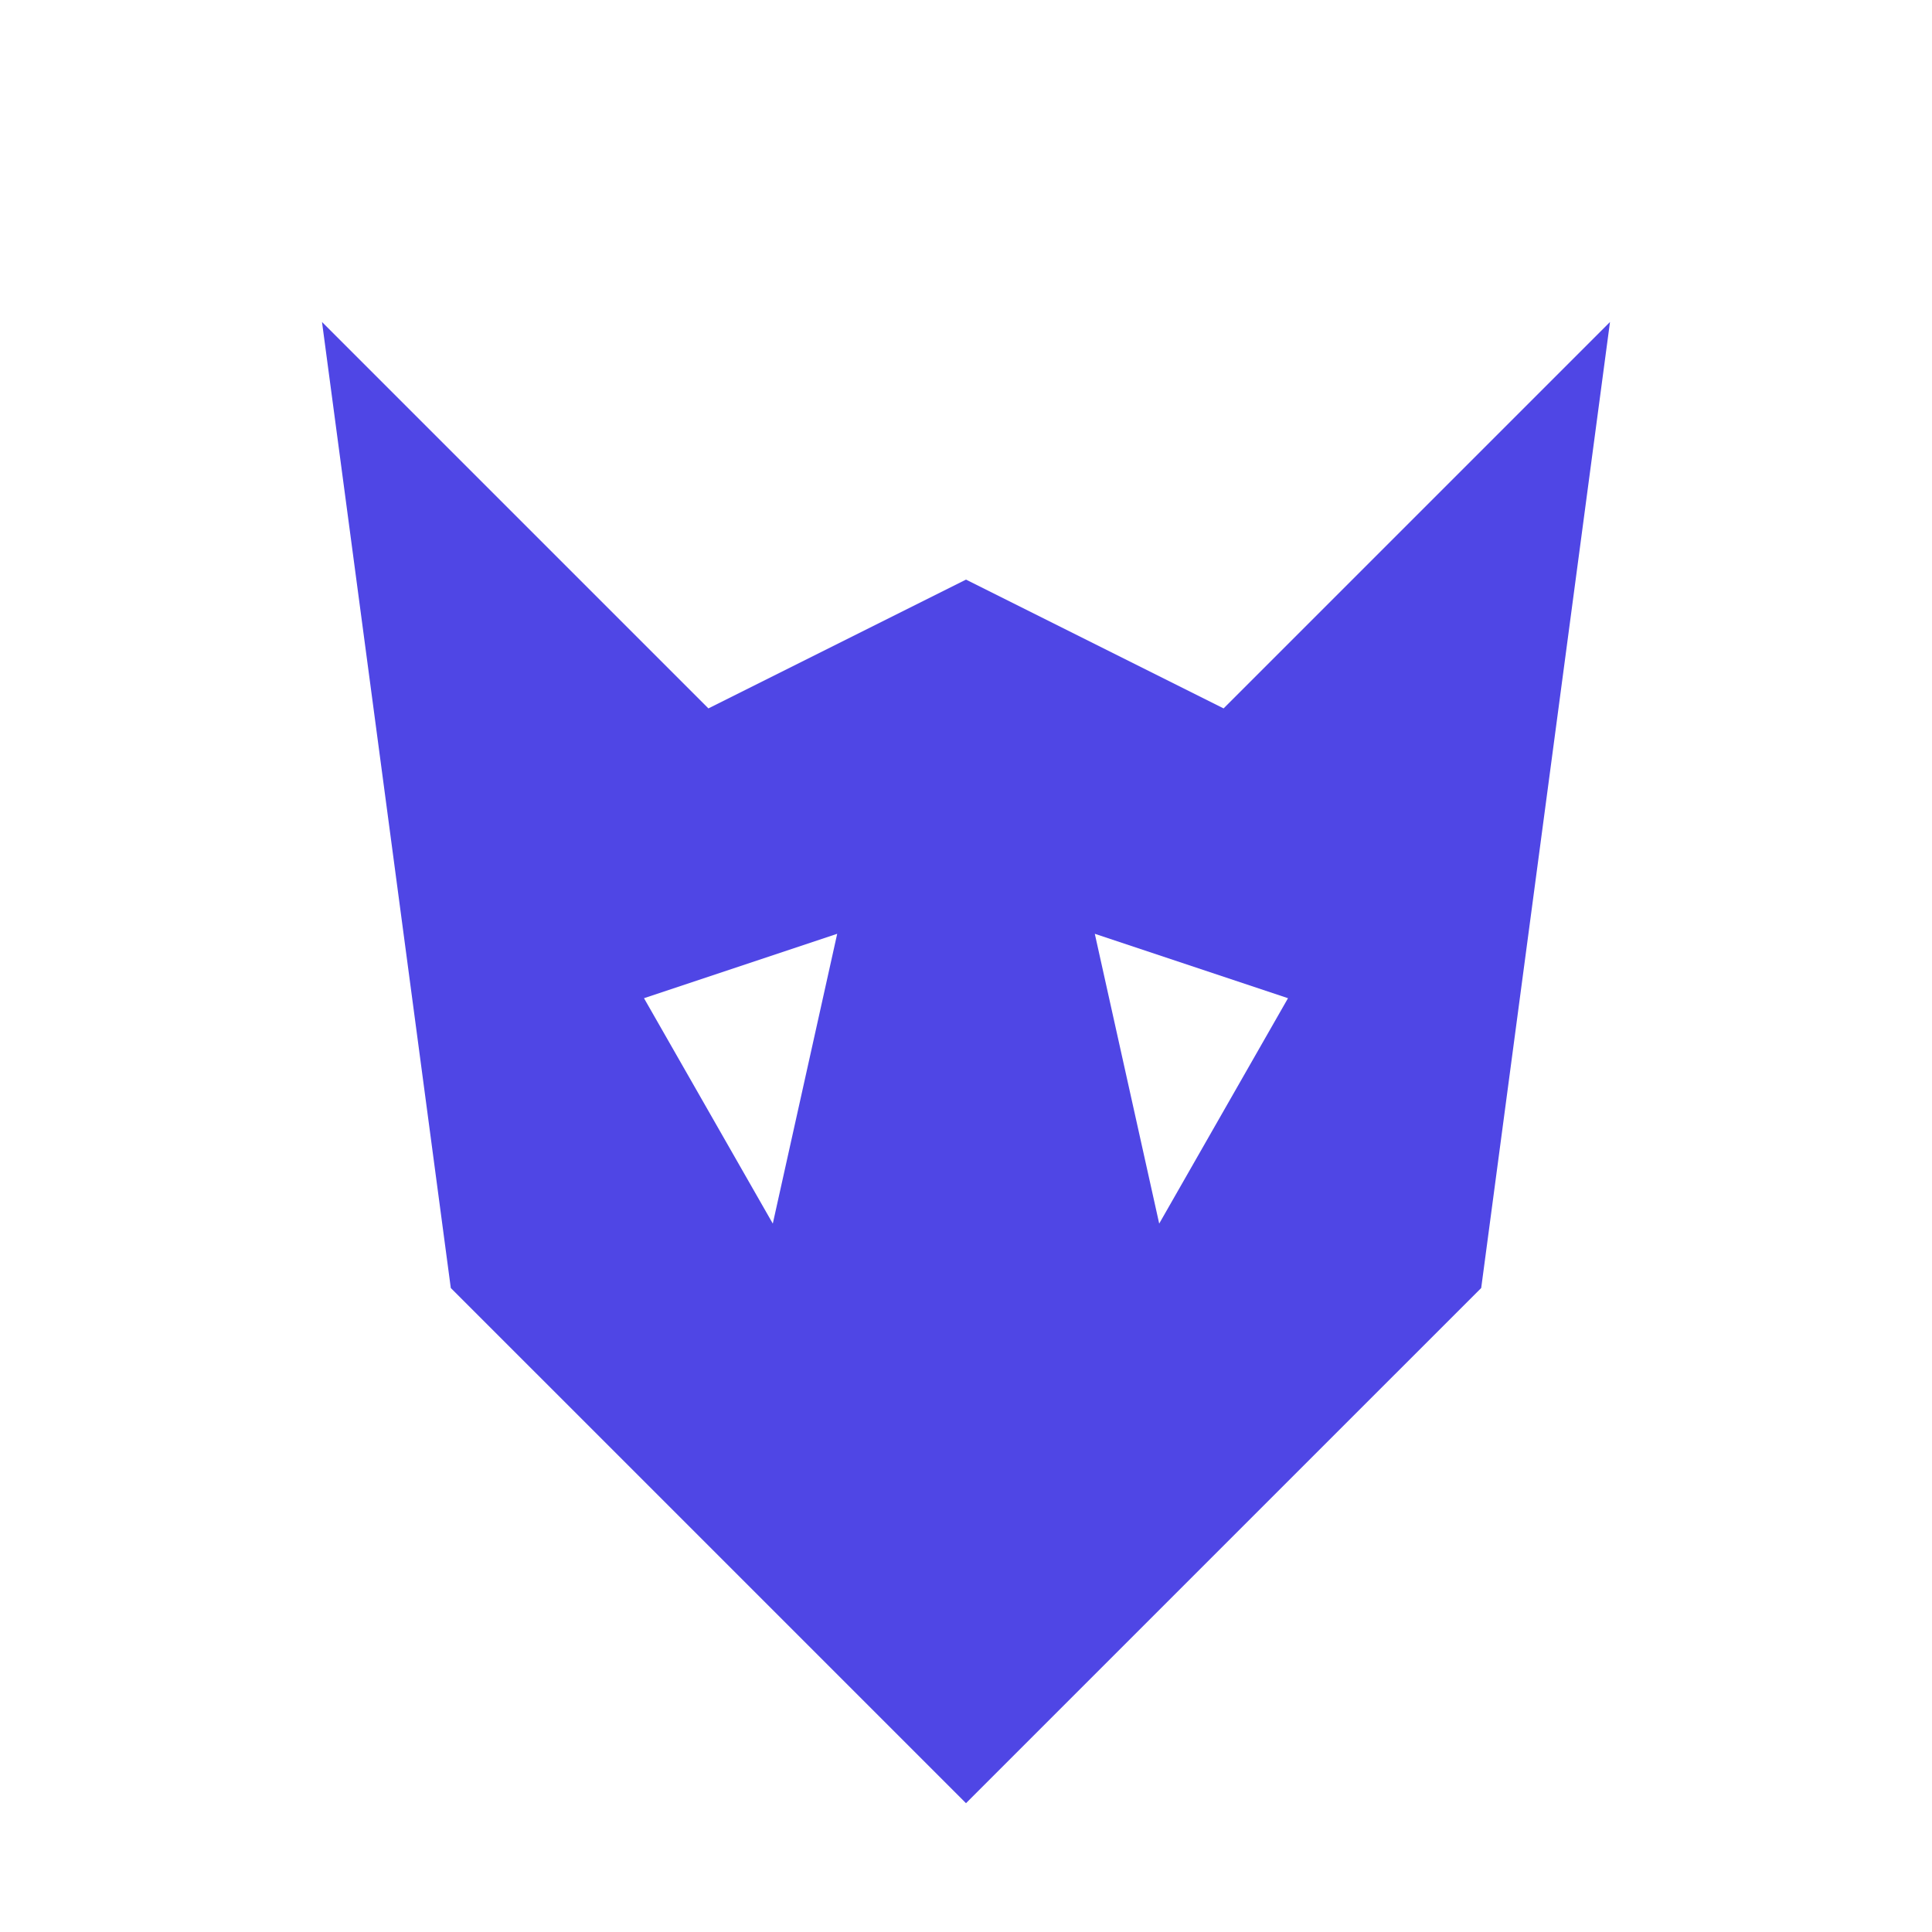
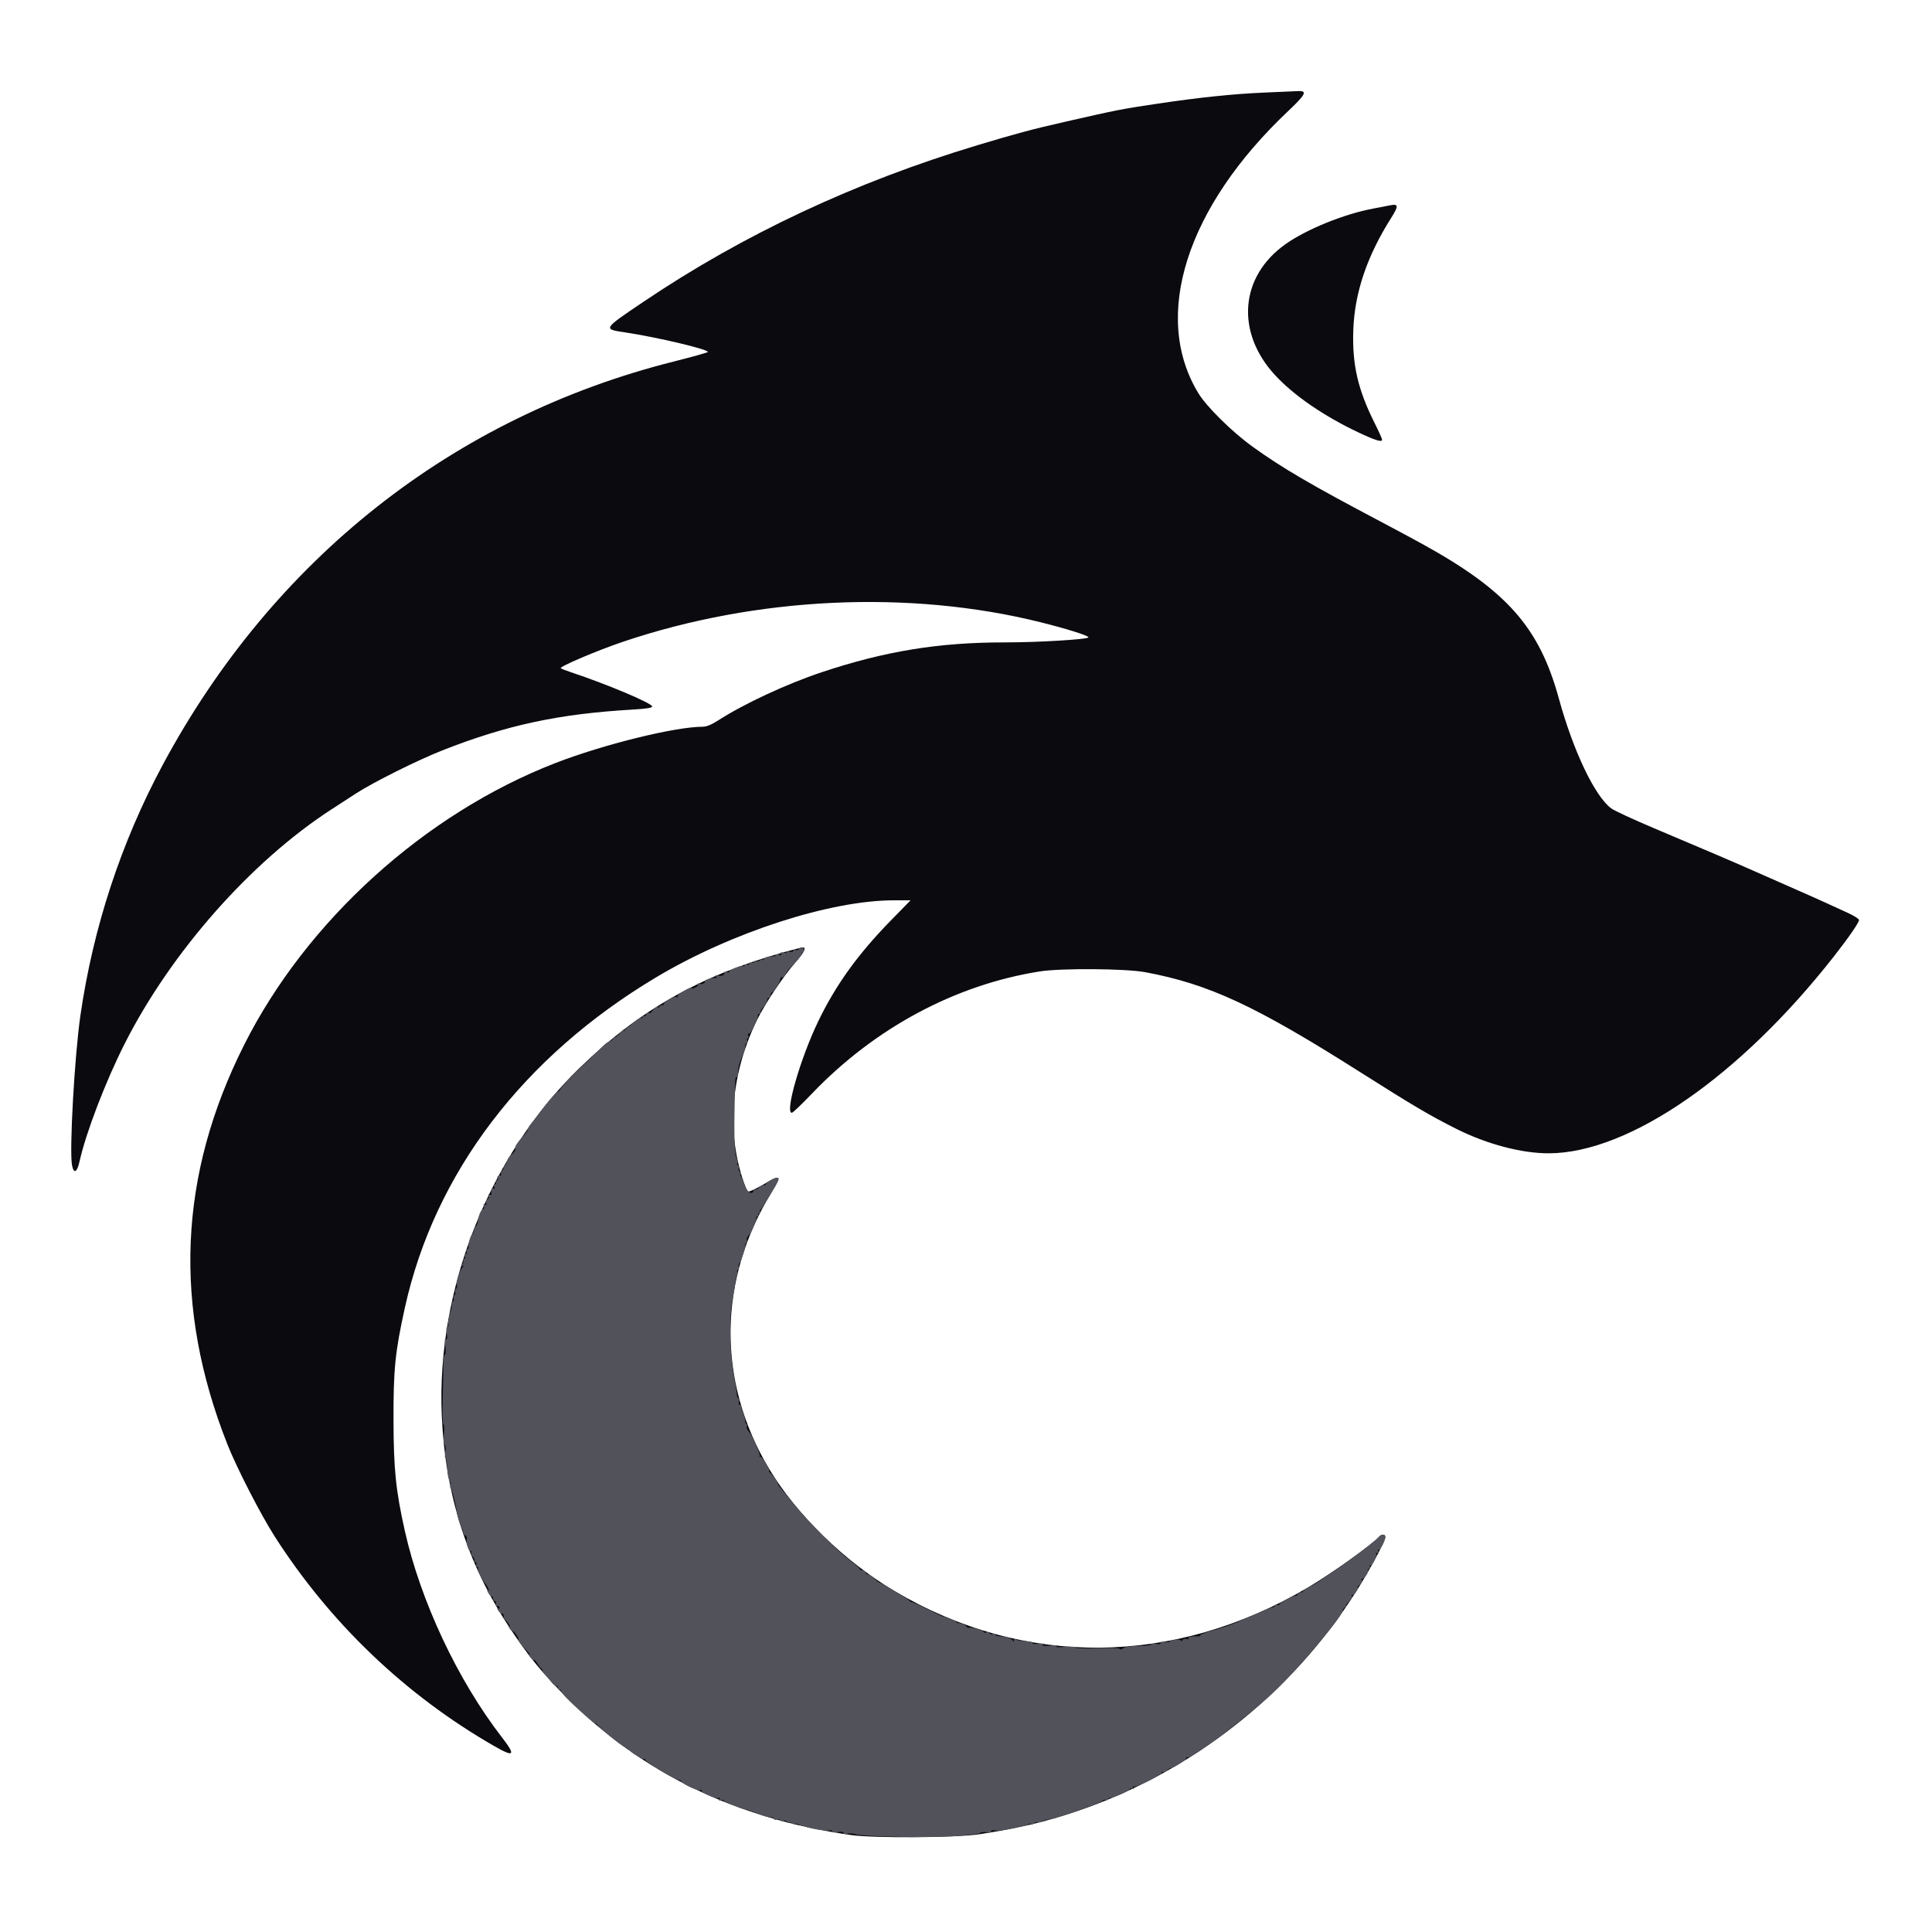
- <svg xmlns="http://www.w3.org/2000/svg" viewBox="0 0 60 60">
-   <path fill-rule="evenodd" fill="#4f46e5" d="M30 56 L14 40 L10 10 L22 22 L30 18 L38 22 L50 10 L46 40 Z M20 31 L26 29 L24 38 Z M40 31 L34 29 L36 38 Z" />
+ <svg xmlns="http://www.w3.org/2000/svg" viewBox="0 0 1191 1191">
+   <path fill="#0a0a0f" d="M 779.500 57.063 C 759.489 57.949, 739.874 59.996, 713 64 C 691.458 67.210, 688.264 67.837, 656.500 75.096 C 635.477 79.900, 627.180 82.119, 602.500 89.537 C 527.244 112.159, 458.095 144.590, 396.500 186.153 C 371.555 202.985, 371.637 202.851, 385.146 204.872 C 405.250 207.881, 437.826 215.625, 436.307 217.035 C 435.863 217.447, 426.275 220.110, 415 222.953 C 279.249 257.181, 168.283 344.834, 100.301 471.538 C 74.639 519.366, 57.383 571.909, 49.572 626 C 45.949 651.085, 42.692 709.215, 44.399 718.314 C 45.429 723.801, 47.488 722.870, 48.961 716.250 C 52.972 698.229, 65.141 666.483, 76.990 643.130 C 105.533 586.876, 154.586 531.277, 204 499.171 C 208.675 496.133, 215.510 491.692, 219.188 489.302 C 229.940 482.316, 257.341 468.631, 272.646 462.605 C 312.494 446.915, 344.559 440.045, 390.250 437.407 C 398.577 436.926, 402 436.366, 402 435.487 C 402 433.514, 373.954 421.697, 352 414.420 C 348.975 413.417, 346.141 412.306, 345.702 411.950 C 344.564 411.028, 368.058 401.021, 384 395.637 C 466.301 367.843, 560.534 363.435, 641.500 383.593 C 657.440 387.562, 671 391.827, 671 392.873 C 671 394.149, 639.944 396.035, 619.222 396.017 C 578.723 395.983, 545.476 401.415, 506.399 414.451 C 485.002 421.589, 458.343 434.005, 442.688 444.123 C 438.660 446.727, 435.551 448, 433.223 448 C 416.213 448, 372.139 458.865, 342.390 470.391 C 261.979 501.547, 189.055 567.547, 150.567 644 C 110.005 724.572, 106.604 805.460, 140.205 890.439 C 145.895 904.830, 160.702 933.669, 169.285 947.078 C 203.561 1000.626, 249.978 1044.970, 304.598 1076.348 C 317.109 1083.535, 318.167 1082.300, 309.310 1070.853 C 282.194 1035.810, 259.246 986.979, 249.565 943.722 C 243.989 918.808, 242.658 905.812, 242.576 875.500 C 242.491 844.097, 243.587 833.281, 249.623 806 C 267.968 723.079, 322.481 651.440, 404.500 602.466 C 450.985 574.710, 511.884 555, 551.161 555 L 561.335 555 549.354 567.250 C 528.802 588.262, 515.168 607.202, 504.277 629.866 C 493.336 652.633, 483.730 686, 488.115 686 C 488.729 686, 494.239 680.755, 500.360 674.345 C 539.099 633.779, 588.825 607.084, 641 598.843 C 654.101 596.773, 693.948 597.062, 706 599.314 C 745.374 606.670, 773.944 619.971, 839 661.236 C 870.852 681.440, 881.804 687.897, 897.861 695.940 C 916.733 705.393, 938.190 711.042, 954.926 710.965 C 1004.310 710.738, 1072.640 663.491, 1130.595 589.500 C 1139.719 577.851, 1146 568.740, 1146 567.154 C 1146 566.462, 1142.963 564.511, 1139.250 562.819 C 1135.537 561.127, 1129.575 558.396, 1126 556.751 C 1122.425 555.105, 1113.875 551.293, 1107 548.278 C 1100.125 545.264, 1089.100 540.405, 1082.500 537.480 C 1068.683 531.357, 1052.004 524.217, 1019.500 510.508 C 1006.850 505.173, 995.010 499.682, 993.189 498.306 C 983.030 490.632, 969.816 462.864, 960.973 430.607 C 948.937 386.703, 928.949 364.082, 876.786 335.331 C 871.129 332.213, 859.525 325.982, 851 321.486 C 808.277 298.950, 790.253 288.406, 772.220 275.400 C 759.488 266.218, 743.828 250.770, 738.710 242.345 C 709.934 194.975, 731.320 127.775, 794.021 68.546 C 804.920 58.251, 806.104 55.920, 800.320 56.155 C 798.219 56.240, 788.850 56.649, 779.500 57.063 M 856.500 126.657 C 855.400 126.891, 850.900 127.757, 846.500 128.583 C 828.485 131.964, 805.370 141.355, 792.382 150.572 C 764.316 170.487, 761.596 204.769, 785.984 231.212 C 797.584 243.789, 816.071 256.493, 837.500 266.612 C 847.773 271.463, 852 272.768, 852 271.088 C 852 270.468, 850.006 265.991, 847.570 261.139 C 837.040 240.172, 833.499 224.813, 834.256 203.376 C 835.065 180.441, 842.734 157.783, 857.661 134.231 C 862.378 126.787, 862.173 125.452, 856.500 126.657 M 761.210 406.040 C 761.531 406.904, 781.357 429.456, 801.612 451.998 C 821.687 474.339, 824.793 476.455, 837.552 476.483 C 844.839 476.498, 846.315 476.149, 853.087 472.802 C 862.259 468.269, 874.528 458.216, 874.435 455.309 C 874.317 451.603, 862.844 435.978, 856.500 430.885 C 845.552 422.096, 848.281 422.836, 765.210 406.122 C 762.850 405.648, 761.050 405.610, 761.210 406.040 M 483.500 586.929 C 431.708 601.368, 394.013 622.717, 357.132 658.500 C 301.493 712.481, 268.979 794.533, 272.332 872.500 C 274.434 921.399, 288.069 964.004, 314.289 1003.605 C 325.981 1021.264, 334.138 1031.233, 349.450 1046.579 C 395.927 1093.160, 453.575 1121.030, 524.500 1131.208 C 538.766 1133.256, 589.553 1132.928, 604 1130.695 C 627.822 1127.013, 644.545 1123.068, 663.500 1116.659 C 734.522 1092.645, 795.856 1044.451, 836.016 981.102 C 844.080 968.381, 854 949.925, 854 947.642 C 854 945.605, 851.660 945.500, 850.030 947.464 C 846.434 951.797, 821.120 969.836, 806.500 978.484 C 723.967 1027.306, 631.360 1028.156, 551.477 980.825 C 520.690 962.584, 491.140 933.822, 474.228 905.636 C 441.838 851.653, 442.427 788.993, 475.833 734.732 C 482.280 724.262, 481.531 723.740, 469.868 730.578 C 465.573 733.095, 461.610 734.877, 461.061 734.538 C 460.511 734.198, 458.914 730.287, 457.511 725.846 C 447.803 695.113, 451.103 660.565, 466.811 628.500 C 471.673 618.576, 483.053 601.566, 490.437 593.186 C 495.835 587.060, 497.318 583.926, 494.750 584.071 C 494.063 584.109, 489 585.396, 483.500 586.929" />
+   <path fill="#52525b" d="M 492.458 585.068 C 492.095 585.656, 491.168 585.895, 490.399 585.600 C 489.629 585.304, 489 585.551, 489 586.148 C 489 586.745, 488.100 586.998, 487 586.710 C 485.900 586.423, 485 586.553, 485 587 C 485 587.447, 484.030 587.559, 482.844 587.249 C 481.274 586.838, 480.900 587.029, 481.469 587.950 C 482.051 588.892, 481.676 589.032, 480 588.500 C 478.721 588.094, 477.991 588.177, 478.310 588.693 C 478.619 589.192, 477.295 589.600, 475.368 589.600 C 473.397 589.600, 471.464 590.234, 470.948 591.050 C 470.443 591.847, 470.024 592.107, 470.015 591.628 C 470.007 591.148, 469.345 591.299, 468.544 591.964 C 467.743 592.628, 466.618 592.882, 466.044 592.527 C 465.470 592.172, 465 592.344, 465 592.910 C 465 593.475, 464.325 593.678, 463.500 593.362 C 462.674 593.045, 462 593.332, 462 594 C 462 594.668, 461.326 594.955, 460.500 594.638 C 459.675 594.322, 459 594.525, 459 595.090 C 459 595.656, 458.612 595.878, 458.138 595.585 C 456.964 594.859, 448.936 598.088, 449.529 599.047 C 449.790 599.469, 449.032 599.560, 447.845 599.249 C 446.475 598.891, 445.925 599.069, 446.338 599.738 C 447.173 601.089, 444.504 602.131, 442.336 601.299 C 441.176 600.853, 440.903 601.035, 441.436 601.897 C 441.912 602.667, 441.691 603.047, 440.850 602.904 C 438.739 602.545, 433.959 604.124, 434.501 605.002 C 435.160 606.068, 432.089 607.173, 430.755 606.349 C 430.170 605.987, 429.971 606.145, 430.314 606.699 C 430.657 607.254, 429.798 608.227, 428.405 608.861 C 426.501 609.729, 426.049 609.730, 426.583 608.865 C 426.974 608.233, 424.991 608.969, 422.176 610.501 C 419.362 612.032, 417.340 613.741, 417.684 614.297 C 418.043 614.879, 417.810 615.001, 417.136 614.584 C 415.780 613.746, 409 617.632, 409 619.248 C 409 619.845, 408.707 620.040, 408.349 619.682 C 407.991 619.324, 407.057 619.812, 406.275 620.766 C 405.427 621.799, 405.161 621.894, 405.618 621 C 406.564 619.148, 403.064 621.616, 401.689 623.771 C 401.242 624.470, 400.452 624.779, 399.931 624.458 C 399.411 624.136, 398.717 624.574, 398.388 625.431 C 398.059 626.288, 397.388 626.740, 396.895 626.435 C 396.403 626.131, 396 626.385, 396 627 C 396 627.615, 395.596 627.868, 395.102 627.563 C 394.608 627.257, 392.760 628.356, 390.996 630.004 C 389.232 631.652, 387.548 633, 387.254 633 C 386.961 633, 386.075 633.788, 385.286 634.750 C 384.368 635.870, 384.094 635.960, 384.526 635 C 384.897 634.175, 383.805 635.023, 382.100 636.886 C 380.395 638.748, 378.986 639.873, 378.970 639.386 C 378.953 638.898, 378.481 639.288, 377.920 640.250 C 377.359 641.212, 376.361 642, 375.701 642 C 375.041 642, 373.151 643.360, 371.501 645.023 C 369.850 646.685, 363.624 652.694, 357.665 658.376 C 351.706 664.059, 346.306 669.735, 345.665 670.992 C 345.024 672.248, 344.135 673.191, 343.688 673.088 C 342.955 672.919, 335.782 681.430, 332 686.956 C 331.175 688.162, 329.276 690.530, 327.781 692.220 C 326.285 693.909, 325.261 695.613, 325.505 696.008 C 325.748 696.402, 324.159 698.661, 321.974 701.028 C 319.788 703.396, 317.948 705.820, 317.885 706.416 C 317.821 707.012, 317.709 708.087, 317.635 708.803 C 317.561 709.520, 316.482 710.876, 315.238 711.817 C 313.994 712.757, 312.773 714.584, 312.524 715.877 C 312.275 717.170, 311.268 718.885, 310.286 719.688 C 309.170 720.601, 309.063 720.905, 310 720.500 C 311.202 719.981, 311.185 720.115, 309.912 721.176 C 309.039 721.904, 308.535 723.125, 308.792 723.889 C 309.052 724.663, 308.805 724.998, 308.235 724.645 C 307.671 724.297, 306.943 724.707, 306.616 725.558 C 306.226 726.574, 306.447 726.889, 307.261 726.478 C 307.943 726.133, 307.719 726.492, 306.766 727.275 C 305.812 728.057, 305.324 728.991, 305.682 729.349 C 306.040 729.707, 305.822 730, 305.198 730 C 304.550 730, 304.337 730.714, 304.701 731.664 C 305.131 732.783, 304.957 733.091, 304.170 732.605 C 303.026 731.898, 302.571 733.105, 302.948 735.850 C 303.063 736.686, 302.663 736.910, 301.897 736.436 C 301.048 735.911, 300.850 736.167, 301.267 737.253 C 301.614 738.159, 301.267 739.067, 300.454 739.379 C 299.589 739.711, 299.289 740.590, 299.687 741.626 C 300.167 742.877, 299.985 743.109, 299 742.500 C 298.015 741.891, 297.833 742.123, 298.313 743.374 C 298.708 744.401, 298.414 745.287, 297.573 745.610 C 296.239 746.122, 294.930 749.432, 294.516 753.342 C 294.408 754.355, 293.911 755.480, 293.410 755.842 C 292.910 756.204, 292.343 757.400, 292.150 758.500 C 291.958 759.600, 291.431 760.730, 290.979 761.010 C 289.981 761.631, 288.489 767.019, 288.836 768.750 C 288.975 769.438, 288.632 770, 288.075 770 C 287.518 770, 287.322 770.675, 287.638 771.500 C 287.955 772.325, 287.730 773, 287.138 773 C 286.547 773, 286.322 773.675, 286.638 774.500 C 286.955 775.325, 286.689 776, 286.048 776 C 285.407 776, 285.172 776.470, 285.527 777.044 C 285.882 777.618, 285.571 778.829, 284.836 779.736 C 283.695 781.143, 283.719 781.258, 285 780.520 C 286.260 779.794, 286.249 779.963, 284.929 781.578 C 282.997 783.943, 280.952 790.712, 281.634 792.489 C 281.910 793.209, 281.675 794.083, 281.112 794.431 C 280.548 794.779, 280.323 795.679, 280.612 796.431 C 280.900 797.183, 280.675 798.083, 280.112 798.431 C 279.548 798.779, 279.323 799.679, 279.612 800.431 C 279.900 801.183, 279.648 802.099, 279.052 802.468 C 278.455 802.837, 278.206 803.524, 278.497 803.995 C 278.788 804.466, 278.308 806.968, 277.430 809.554 C 276.552 812.140, 276.054 815.099, 276.323 816.128 C 276.592 817.158, 276.347 818, 275.779 818 C 275.129 818, 274.987 819.515, 275.396 822.074 C 275.862 824.992, 275.725 825.948, 274.912 825.446 C 274.089 824.937, 273.971 826.152, 274.482 829.872 C 274.911 832.986, 274.809 835, 274.223 835 C 273.693 835, 273.280 837.813, 273.306 841.250 C 273.332 844.688, 273.154 854.362, 272.909 862.750 C 272.652 871.571, 272.848 878, 273.375 878 C 273.889 878, 274.014 880.588, 273.663 883.953 C 273.271 887.700, 273.430 890.148, 274.091 890.556 C 274.726 890.949, 274.881 892.744, 274.483 895.103 C 274.121 897.246, 274.208 899, 274.678 899 C 275.148 899, 275.594 901.715, 275.670 905.033 C 275.747 908.350, 276.352 911.720, 277.016 912.520 C 277.680 913.320, 277.968 914.641, 277.656 915.455 C 277.343 916.270, 277.441 917.155, 277.874 917.422 C 278.607 917.875, 280.863 926.618, 281.479 931.393 C 281.925 934.850, 283.225 939.205, 284.603 941.862 C 285.315 943.234, 285.698 944.679, 285.455 945.074 C 285.211 945.468, 285.735 946.068, 286.619 946.407 C 287.659 946.806, 288.037 947.750, 287.690 949.079 C 287.042 951.557, 289.287 957.348, 290.477 956.267 C 290.941 955.845, 290.995 956.066, 290.597 956.758 C 290.198 957.449, 290.580 958.723, 291.445 959.588 C 292.311 960.453, 292.763 961.575, 292.450 962.081 C 292.138 962.586, 292.407 963, 293.048 963 C 293.689 963, 293.955 963.675, 293.638 964.500 C 293.322 965.325, 293.574 966, 294.198 966 C 294.822 966, 295.042 966.291, 294.686 966.648 C 294.134 967.199, 297.503 974.503, 299 976 C 300.402 977.402, 302.053 981.151, 300.974 980.484 C 300.083 979.933, 300.074 980.269, 300.935 981.879 C 301.560 983.046, 302.505 984, 303.035 984 C 303.566 984, 304 984.675, 304 985.500 C 304 986.325, 304.498 987, 305.107 987 C 305.716 987, 305.955 987.675, 305.638 988.500 C 305.288 989.414, 305.637 990, 306.531 990 C 307.339 990, 308 990.477, 308 991.059 C 308 991.641, 307.517 991.819, 306.926 991.454 C 306.333 991.088, 306.422 991.702, 307.125 992.829 C 307.825 993.950, 308.871 994.785, 309.449 994.684 C 310.027 994.583, 310.500 995.175, 310.500 996 C 310.500 996.825, 310.725 997.725, 311 998 C 313.082 1000.082, 315.247 1003.195, 314.176 1002.567 C 313.086 1001.928, 313.079 1002.154, 314.138 1003.850 C 314.846 1004.982, 315.614 1005.720, 315.845 1005.488 C 316.565 1004.768, 320.161 1009.931, 319.586 1010.860 C 319.287 1011.344, 321.171 1013.910, 323.771 1016.562 C 326.372 1019.215, 327.621 1020.736, 326.547 1019.942 C 324.609 1018.511, 324.609 1018.521, 326.547 1021.147 C 327.621 1022.603, 328.815 1023.603, 329.200 1023.369 C 329.585 1023.135, 330.446 1023.969, 331.113 1025.222 C 331.781 1026.475, 333.041 1028.096, 333.913 1028.824 C 335.183 1029.884, 335.200 1030.016, 334 1029.487 C 333.175 1029.124, 333.423 1029.653, 334.551 1030.663 C 335.680 1031.673, 337.846 1034.196, 339.367 1036.269 C 340.887 1038.342, 342.562 1039.771, 343.090 1039.444 C 343.618 1039.118, 343.926 1039.427, 343.775 1040.130 C 343.624 1040.834, 344.063 1041.430, 344.750 1041.455 C 345.438 1041.480, 345.887 1041.813, 345.750 1042.194 C 345.613 1042.576, 347.075 1044.529, 349 1046.534 C 354.414 1052.172, 368.672 1064.746, 367.104 1062.500 C 366.337 1061.400, 367.237 1062.130, 369.104 1064.122 C 372.550 1067.797, 384.096 1077, 385.261 1077 C 385.611 1077, 387.111 1078.125, 388.595 1079.500 C 390.078 1080.875, 391.708 1082, 392.217 1082 C 392.726 1082, 393.822 1082.679, 394.652 1083.509 C 395.482 1084.339, 396.644 1084.720, 397.235 1084.355 C 397.826 1083.990, 398.034 1084.136, 397.698 1084.679 C 397.055 1085.719, 416.264 1097.333, 418.628 1097.333 C 419.382 1097.333, 420 1097.701, 420 1098.150 C 420 1099.487, 430.080 1104.183, 431.653 1103.580 C 432.451 1103.273, 432.862 1103.415, 432.565 1103.894 C 431.840 1105.069, 441.761 1109.266, 443.184 1108.386 C 443.922 1107.930, 444.027 1108.147, 443.490 1109.015 C 442.896 1109.977, 443.128 1110.165, 444.336 1109.701 C 445.251 1109.350, 446 1109.438, 446 1109.897 C 446 1110.666, 456.238 1114.816, 459.910 1115.535 C 460.784 1115.707, 461.613 1115.938, 461.750 1116.048 C 461.887 1116.159, 462.450 1116.362, 463 1116.500 C 463.550 1116.638, 464.225 1116.862, 464.500 1117 C 464.775 1117.138, 465.337 1117.344, 465.750 1117.459 C 466.163 1117.574, 467.850 1118.247, 469.500 1118.956 C 471.150 1119.664, 473.718 1120.264, 475.206 1120.288 C 476.730 1120.314, 477.644 1120.766, 477.300 1121.324 C 476.932 1121.919, 477.550 1122.089, 478.844 1121.751 C 480.030 1121.441, 481 1121.625, 481 1122.161 C 481 1122.697, 481.900 1122.849, 483 1122.500 C 484.225 1122.111, 485 1122.320, 485 1123.040 C 485 1123.686, 485.661 1123.960, 486.468 1123.651 C 487.275 1123.341, 488.206 1123.525, 488.537 1124.060 C 488.868 1124.595, 489.557 1124.774, 490.069 1124.457 C 490.581 1124.141, 491.562 1124.234, 492.250 1124.665 C 492.938 1125.095, 493.950 1125.485, 494.500 1125.531 C 495.050 1125.577, 496.175 1125.884, 497 1126.214 C 500.058 1127.435, 510.057 1128.915, 511.504 1128.360 C 512.327 1128.044, 513 1128.305, 513 1128.938 C 513 1129.714, 514.145 1129.876, 516.500 1129.434 C 518.823 1128.998, 520 1129.158, 520 1129.908 C 520 1130.614, 520.937 1130.803, 522.498 1130.411 C 523.872 1130.066, 525.784 1130.127, 526.748 1130.545 C 530.954 1132.371, 578.368 1133.125, 592.500 1131.590 C 595.800 1131.232, 599.625 1130.833, 601 1130.704 C 602.375 1130.575, 604.042 1130.125, 604.704 1129.704 C 605.366 1129.283, 607.054 1129.226, 608.454 1129.578 C 610.137 1130, 611 1129.804, 611 1129 C 611 1128.211, 611.853 1127.997, 613.425 1128.392 C 614.759 1128.727, 618.922 1128.298, 622.675 1127.440 C 626.429 1126.582, 630.183 1125.773, 631.018 1125.642 C 631.852 1125.512, 633.090 1125.063, 633.768 1124.644 C 634.445 1124.225, 635.419 1124.141, 635.931 1124.457 C 636.443 1124.774, 637.163 1124.545, 637.532 1123.948 C 637.901 1123.352, 638.788 1123.088, 639.503 1123.363 C 640.219 1123.638, 641.111 1123.556, 641.486 1123.181 C 641.860 1122.806, 642.579 1122.444, 643.083 1122.375 C 643.588 1122.306, 644.112 1122.163, 644.250 1122.058 C 644.388 1121.952, 645.850 1121.684, 647.500 1121.463 C 651.967 1120.864, 679.442 1111.174, 679.811 1110.068 C 679.986 1109.542, 680.775 1109.360, 681.565 1109.663 C 682.354 1109.966, 683 1109.791, 683 1109.274 C 683 1108.756, 683.598 1108.333, 684.329 1108.333 C 686.710 1108.333, 696.927 1103.691, 696.405 1102.845 C 696.125 1102.393, 696.668 1102.319, 697.612 1102.681 C 698.868 1103.164, 699.109 1102.985, 698.510 1102.015 C 697.983 1101.164, 698.079 1100.931, 698.777 1101.362 C 700.215 1102.251, 717.288 1093.643, 716.281 1092.537 C 715.851 1092.065, 716.026 1091.981, 716.669 1092.349 C 717.313 1092.717, 718.534 1092.323, 719.384 1091.473 C 720.233 1090.624, 721.181 1089.966, 721.490 1090.012 C 723.033 1090.243, 731.856 1084.577, 731.316 1083.703 C 730.966 1083.135, 731.186 1082.997, 731.819 1083.388 C 734.068 1084.778, 767.555 1059.616, 784.582 1043.742 C 799.174 1030.139, 828.457 995.534, 827.696 992.793 C 827.588 992.404, 828.400 991.358, 829.500 990.469 C 830.600 989.579, 830.825 989.184, 830 989.589 C 829.175 989.995, 829.763 989.127, 831.306 987.659 C 832.889 986.155, 833.803 984.490, 833.402 983.841 C 833.011 983.209, 833.110 982.950, 833.622 983.267 C 834.135 983.583, 835.320 982.507, 836.257 980.874 C 837.289 979.076, 837.476 978.156, 836.730 978.540 C 836.054 978.888, 836.577 978.296, 837.894 977.224 C 839.477 975.934, 840.015 974.805, 839.483 973.887 C 839.041 973.124, 839.055 972.841, 839.514 973.258 C 840.488 974.142, 844.129 969.018, 843.384 967.812 C 843.108 967.366, 843.385 967, 844 967 C 844.615 967, 844.840 966.550, 844.500 966 C 844.160 965.450, 844.326 965, 844.868 965 C 846.244 965, 849.107 958.982, 848.329 957.724 C 847.931 957.080, 848.190 956.999, 849.015 957.510 C 849.985 958.109, 850.164 957.868, 849.681 956.612 C 849.319 955.668, 849.394 955.125, 849.847 955.405 C 850.760 955.970, 854 949.776, 854 947.466 C 854 945.576, 851.598 945.575, 850.030 947.464 C 848.204 949.663, 830.586 962.987, 821.500 969.039 C 817.100 971.970, 813.275 974.622, 813 974.934 C 812.725 975.245, 810.362 976.575, 807.750 977.889 C 805.138 979.203, 803 980.692, 803 981.198 C 803 981.704, 802.578 981.857, 802.061 981.538 C 801.545 981.219, 800.758 981.610, 800.311 982.408 C 799.865 983.205, 799.238 983.777, 798.919 983.679 C 797.672 983.295, 788.102 988.356, 788.588 989.143 C 788.872 989.602, 788.406 989.709, 787.552 989.382 C 786.698 989.054, 786 989.209, 786 989.726 C 786 990.244, 785.438 990.702, 784.750 990.745 C 784.063 990.789, 779.225 992.713, 774 995.022 C 763.114 999.834, 759.808 1001.247, 758.750 1001.541 C 758.337 1001.656, 757.775 1001.862, 757.500 1002 C 757.225 1002.138, 756.550 1002.362, 756 1002.500 C 755.450 1002.638, 754.775 1002.862, 754.500 1003 C 754.225 1003.138, 753.550 1003.362, 753 1003.500 C 752.450 1003.638, 751.775 1003.862, 751.500 1004 C 751.225 1004.138, 750.663 1004.317, 750.250 1004.399 C 746.344 1005.176, 740 1007.416, 740 1008.019 C 740 1008.436, 739.438 1008.757, 738.750 1008.731 C 734.679 1008.580, 731.960 1009.126, 732.493 1009.989 C 732.851 1010.568, 732.421 1010.715, 731.451 1010.343 C 730.515 1009.983, 729.415 1010.314, 728.914 1011.104 C 728.428 1011.872, 728.024 1012.028, 728.015 1011.451 C 728.006 1010.842, 726.530 1010.573, 724.500 1010.810 C 722.575 1011.035, 721 1011.542, 721 1011.936 C 721 1012.331, 719.586 1012.446, 717.858 1012.192 C 715.777 1011.887, 714.940 1012.094, 715.380 1012.806 C 715.829 1013.533, 714.820 1013.712, 712.272 1013.358 C 710.146 1013.063, 709.001 1013.198, 709.648 1013.667 C 710.299 1014.139, 707.159 1014.555, 702.399 1014.627 C 697.122 1014.707, 693.416 1015.240, 692.425 1016.063 C 691.492 1016.836, 690.572 1016.989, 690.174 1016.436 C 689.781 1015.890, 683.802 1015.709, 675.843 1016 C 667.875 1016.292, 662.418 1016.125, 662.744 1015.601 C 663.065 1015.083, 660.376 1014.926, 656.401 1015.230 C 651.929 1015.573, 650.204 1015.443, 651.500 1014.863 C 652.837 1014.264, 651.518 1014.122, 647.519 1014.435 C 643.233 1014.771, 641.958 1014.611, 643.019 1013.872 C 644.100 1013.119, 643.353 1012.971, 640.250 1013.325 C 637.841 1013.600, 636.242 1013.418, 636.559 1012.905 C 636.866 1012.407, 635.854 1011.943, 634.309 1011.872 C 629.484 1011.653, 627.312 1011.311, 626.136 1010.584 C 625.510 1010.197, 624.993 1010.470, 624.985 1011.191 C 624.972 1012.241, 624.809 1012.248, 624.161 1011.227 C 623.295 1009.862, 620.133 1008.882, 615.843 1008.650 C 614.382 1008.571, 613.440 1008.097, 613.750 1007.596 C 614.059 1007.095, 613.342 1006.939, 612.156 1007.249 C 610.970 1007.559, 610 1007.352, 610 1006.790 C 610 1006.227, 609.099 1006.002, 607.999 1006.290 C 606.898 1006.578, 606.196 1006.492, 606.439 1006.098 C 606.956 1005.262, 597.979 1002.687, 597.214 1003.452 C 596.930 1003.736, 596.178 1003.259, 595.544 1002.391 C 594.909 1001.523, 593.220 1000.742, 591.791 1000.656 C 590.361 1000.570, 589.359 1000.230, 589.563 999.899 C 589.856 999.424, 583.214 996.740, 581 996.439 C 580.725 996.402, 576.337 994.294, 571.250 991.756 C 566.163 989.217, 562 987.366, 562 987.642 C 562 987.917, 561.342 987.485, 560.538 986.681 C 559.121 985.264, 543.032 975.602, 541.976 975.534 C 541.688 975.515, 540.143 974.287, 538.544 972.804 C 536.944 971.320, 535.315 970.305, 534.923 970.548 C 534.530 970.790, 533.952 970.316, 533.636 969.494 C 533.321 968.672, 532.374 968, 531.531 968 C 530.689 968, 530 967.657, 530 967.238 C 530 966.818, 527.058 964.231, 523.463 961.488 C 515.600 955.489, 498.507 938.349, 490.065 928 C 486.701 923.875, 482.886 919.263, 481.589 917.750 C 480.292 916.237, 479.434 915, 479.683 915 C 480.276 915, 475.861 908.683, 474.713 907.888 C 474.227 907.552, 473.931 906.954, 474.055 906.560 C 474.444 905.319, 469.925 898, 468.769 898 C 468.163 898, 467.930 897.736, 468.253 897.414 C 469.022 896.644, 463.489 884.346, 461.460 882.317 C 460.594 881.451, 460.122 880.125, 460.411 879.371 C 460.700 878.617, 460.614 878, 460.219 877.999 C 459.823 877.999, 459.431 876.986, 459.347 875.749 C 459.264 874.512, 458.628 872.150, 457.936 870.500 C 457.244 868.850, 456.750 867.163, 456.839 866.750 C 456.927 866.337, 456.520 866, 455.933 866 C 455.320 866, 455.136 865.147, 455.500 864 C 455.849 862.900, 455.723 862, 455.220 862 C 454.716 862, 454.253 860.763, 454.190 859.250 C 454.127 857.737, 453.194 851.960, 452.116 846.410 C 449.781 834.392, 449.503 811.098, 451.574 801 C 452.307 797.425, 453.067 792.908, 453.263 790.963 C 453.458 789.018, 453.956 786.881, 454.368 786.213 C 454.781 785.546, 454.859 784.581, 454.543 784.069 C 454.226 783.557, 454.432 782.851, 455 782.500 C 455.568 782.149, 455.762 781.423, 455.430 780.887 C 455.099 780.351, 455.278 779.370, 455.829 778.706 C 456.379 778.043, 456.922 777.050, 457.035 776.500 C 457.147 775.950, 457.680 774.375, 458.217 773 C 458.755 771.625, 459.264 769.488, 459.347 768.251 C 459.431 767.014, 459.823 766.001, 460.219 766.001 C 460.614 766, 460.700 765.383, 460.411 764.629 C 460.122 763.875, 460.523 762.620, 461.302 761.841 C 463.181 759.962, 466.976 751.310, 466.243 750.577 C 465.926 750.259, 466.218 750, 466.892 750 C 467.566 750, 467.840 749.550, 467.500 749 C 467.160 748.450, 467.385 748, 468 748 C 468.615 748, 468.864 747.588, 468.553 747.085 C 468.242 746.582, 468.331 746.020, 468.752 745.835 C 469.735 745.404, 480 728.145, 480 726.924 C 480 726.416, 479.528 726, 478.950 726 C 477.120 726, 472 729.009, 472 730.085 C 472 730.653, 471.566 730.850, 471.036 730.523 C 470.507 730.195, 469.194 730.806, 468.120 731.880 C 467.046 732.954, 465.915 733.581, 465.607 733.274 C 465.299 732.966, 464.767 733.445, 464.424 734.339 C 463.436 736.913, 460.353 734.615, 458.950 730.258 C 458.284 728.191, 457.293 725.938, 456.747 725.250 C 456.202 724.563, 456.090 724, 456.500 724 C 456.910 724, 456.701 723.345, 456.036 722.544 C 455.372 721.743, 455.099 720.649, 455.430 720.113 C 455.762 719.577, 455.568 718.851, 455 718.500 C 454.432 718.149, 454.226 717.443, 454.543 716.931 C 454.859 716.419, 454.793 715.474, 454.396 714.832 C 453.023 712.609, 452.501 703.432, 452.786 686.500 C 453.165 663.994, 453.165 664, 454.081 664 C 454.518 664, 454.873 663.212, 454.871 662.250 C 454.861 658.747, 455.749 655.050, 457.470 651.422 C 458.438 649.383, 459.290 646.654, 459.365 645.358 C 459.439 644.062, 459.886 643.001, 460.357 643.001 C 460.828 643, 460.955 642.325, 460.638 641.500 C 460.322 640.675, 460.485 640, 461 640 C 461.515 640, 461.650 639.251, 461.299 638.336 C 460.931 637.378, 461.070 636.925, 461.627 637.269 C 462.569 637.852, 467.747 627.244, 467.250 625.750 C 467.112 625.338, 467.525 625, 468.167 625 C 468.808 625, 469.046 624.713, 468.695 624.361 C 468.343 624.010, 469.168 622.400, 470.528 620.784 C 471.888 619.169, 473 617.206, 473 616.423 C 473 615.640, 473.450 615, 474 615 C 474.550 615, 475 614.362, 475 613.583 C 475 612.804, 475.354 612.017, 475.786 611.833 C 477.225 611.223, 481 605.216, 481 603.537 C 481 602.627, 481.427 602.146, 481.950 602.469 C 482.472 602.792, 483.433 602.031, 484.085 600.778 C 484.738 599.525, 485.998 597.780, 486.886 596.900 C 490.893 592.929, 494.979 587.999, 494.274 587.985 C 493.848 587.976, 494.120 587.577, 494.878 587.096 C 495.636 586.616, 495.947 585.723, 495.569 585.112 C 494.700 583.705, 493.312 583.686, 492.458 585.068" />
</svg>
